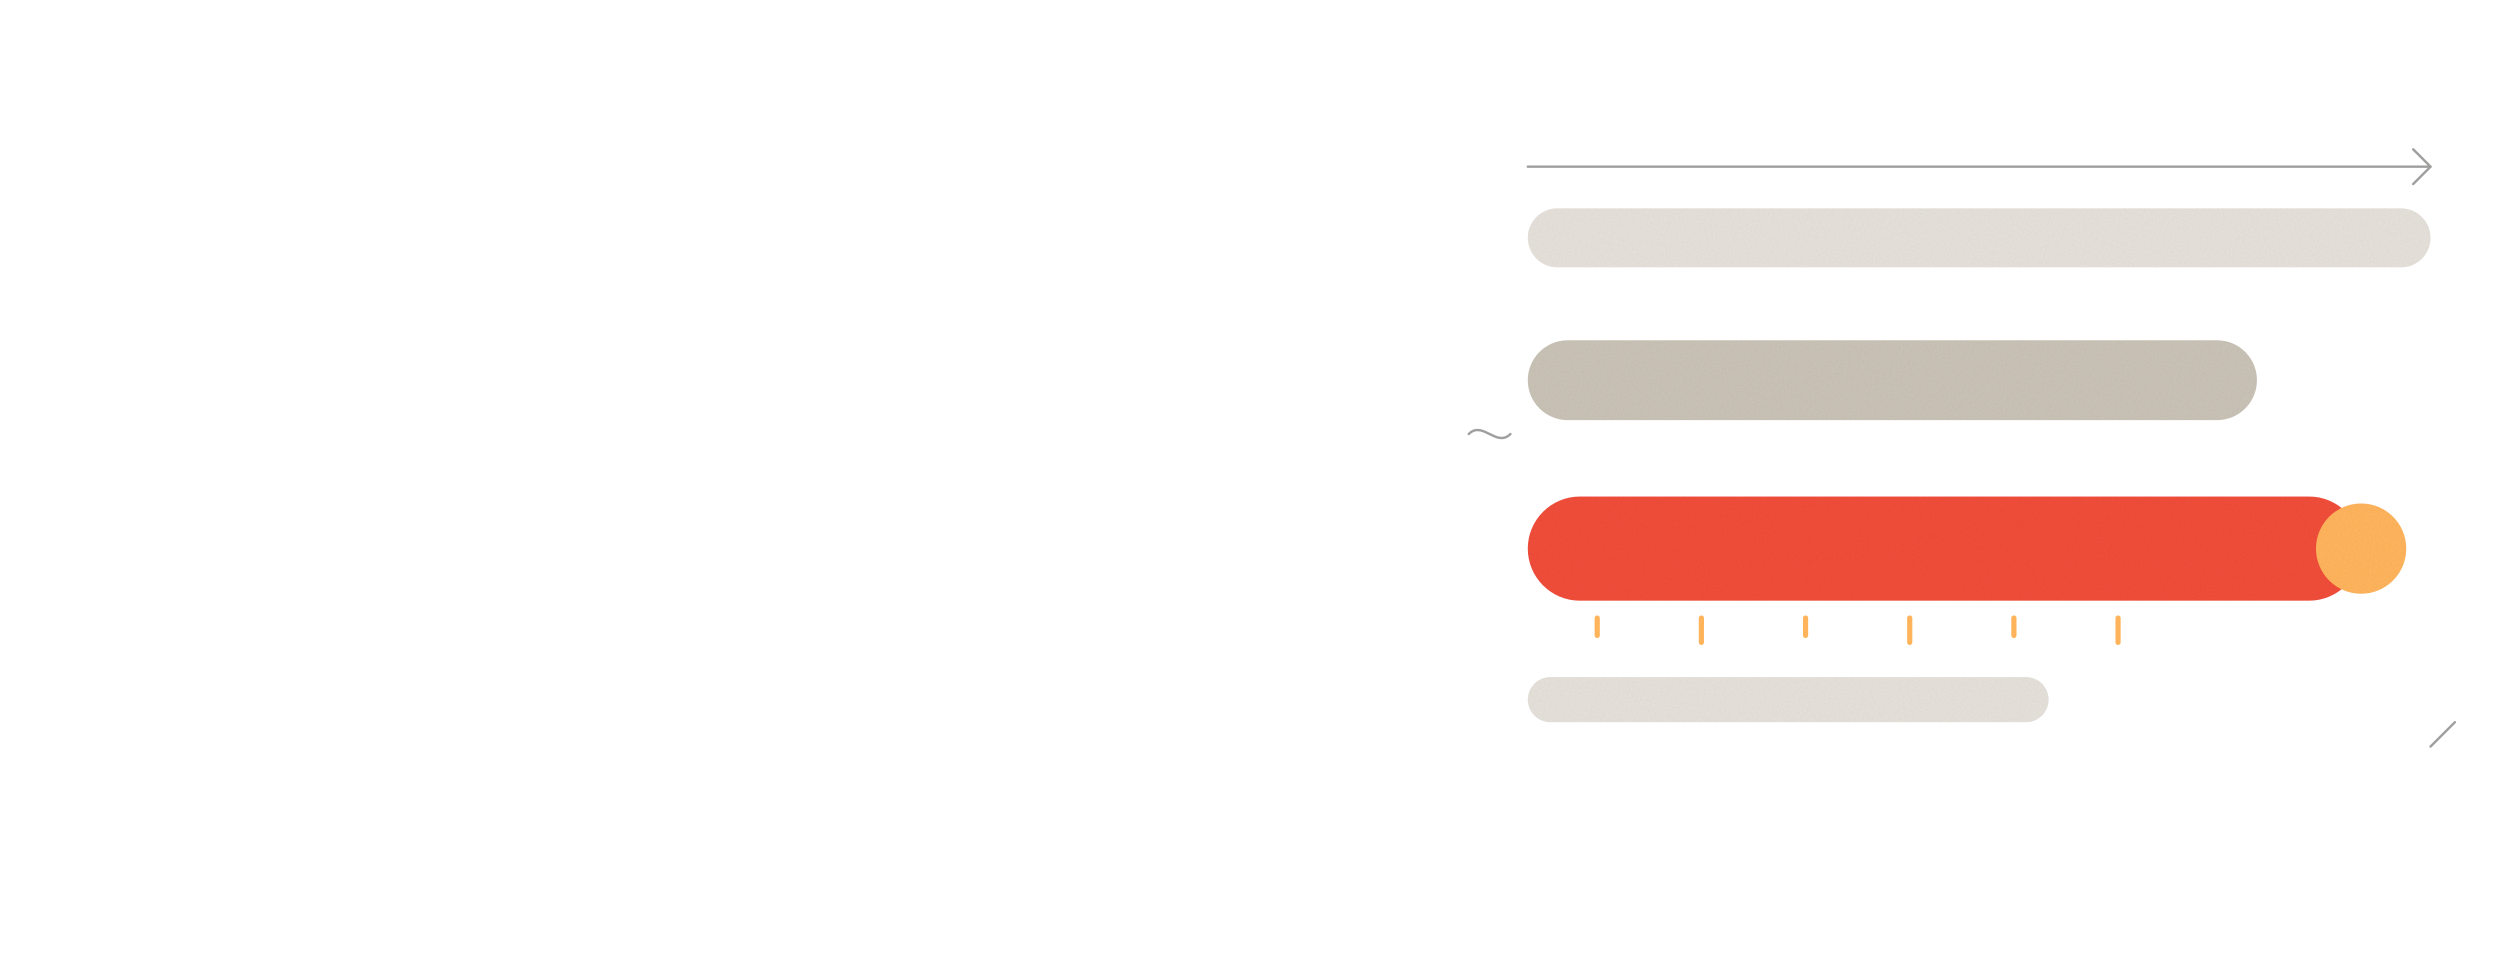
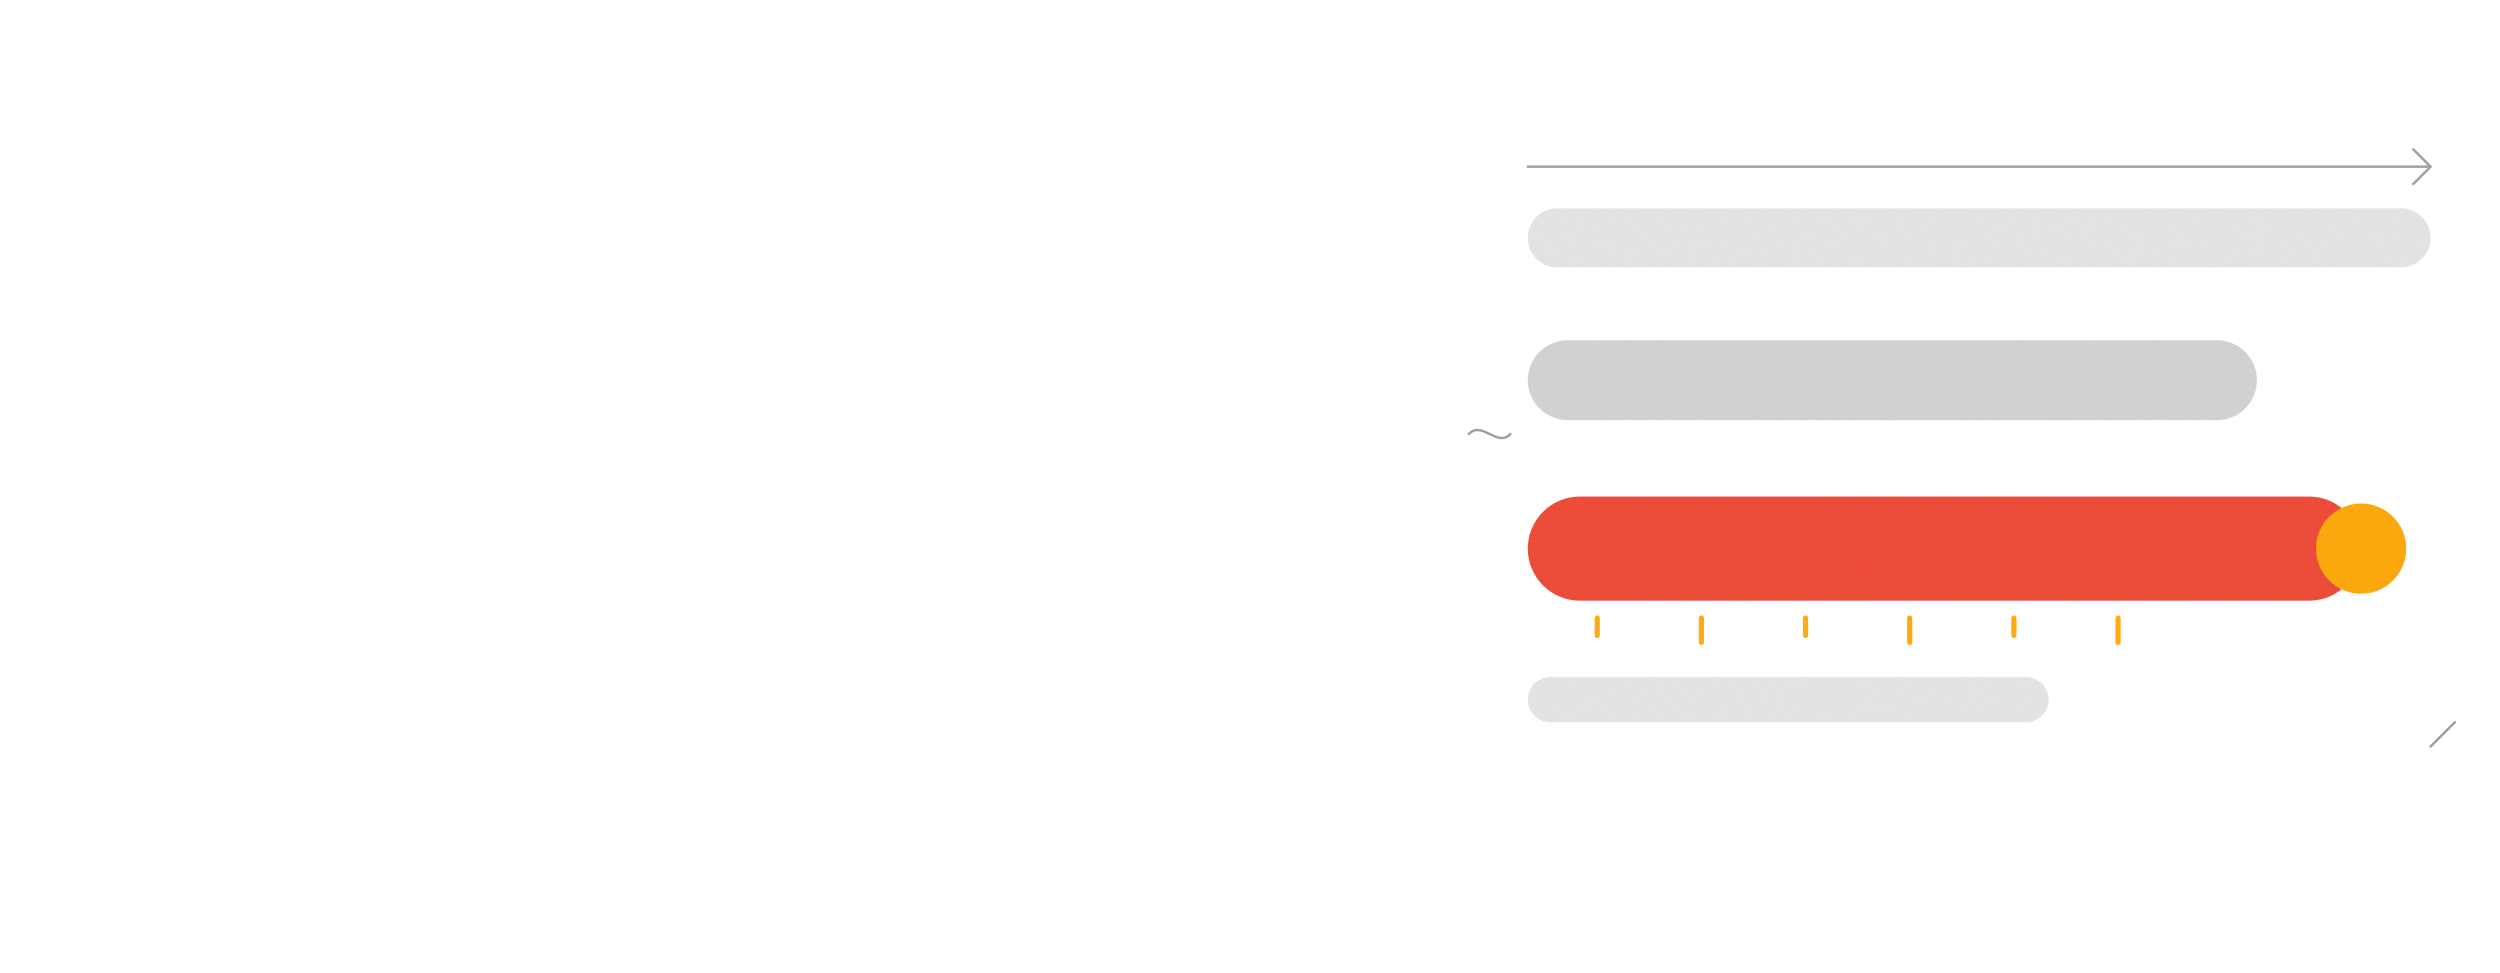
<svg xmlns="http://www.w3.org/2000/svg" width="1440" height="560" fill="none">
  <defs>
    <filter id="g" width="110%" height="110%" x="-5%" y="-5%">
      <feTurbulence baseFrequency=".9" numOctaves="3" result="n" seed="9" type="fractalNoise" />
      <feColorMatrix in="n" result="s" type="saturate" values="0" />
      <feComponentTransfer in="s" result="a">
        <feFuncA slope=".14" type="linear" />
      </feComponentTransfer>
      <feComposite in="a" in2="SourceAlpha" operator="in" result="m" />
      <feBlend in="SourceGraphic" in2="m" mode="multiply" />
    </filter>
  </defs>
  <g filter="url(#g)">
-     <rect width="520" height="34" x="880" y="120" fill="#e5e1da" rx="17" />
-     <rect width="420" height="46" x="880" y="196" fill="#c9c2b6" rx="23" />
+     <rect width="520" height="34" x="880" y="120" fill="#e6e6e6" rx="17" />
+     <rect width="420" height="46" x="880" y="196" fill="#d4d4d4" rx="23" />
    <rect width="480" height="60" x="880" y="286" fill="#f04d3b" rx="30" />
-     <rect width="300" height="26" x="880" y="390" fill="#e5e1da" rx="13" />
-     <circle cx="1360" cy="316" r="26" fill="#ffb45b" />
+     <rect width="300" height="26" x="880" y="390" fill="#e6e6e6" rx="13" />
+     <circle cx="1360" cy="316" r="26" fill="#feab11" />
  </g>
-   <path stroke="#ffb45b" stroke-linecap="round" stroke-width="3" d="M920 366v-10m60 14v-14m60 10v-10m60 14v-14m60 10v-10m60 14v-14" />
-   <path stroke="#2a2a28" stroke-linecap="round" stroke-width="1.4" d="M880 96h520m-10-10 10 10-10 10M846 250c8-8 16 8 24 0m530 180 14-14" opacity=".45" />
+   <path stroke="#feab11" stroke-linecap="round" stroke-width="3" d="M920 366v-10m60 14v-14m60 10v-10m60 14v-14m60 10v-10m60 14v-14" />
+   <path stroke="#2a2a2a" stroke-linecap="round" stroke-width="1.4" d="M880 96h520m-10-10 10 10-10 10M846 250c8-8 16 8 24 0m530 180 14-14" opacity=".45" />
</svg>
